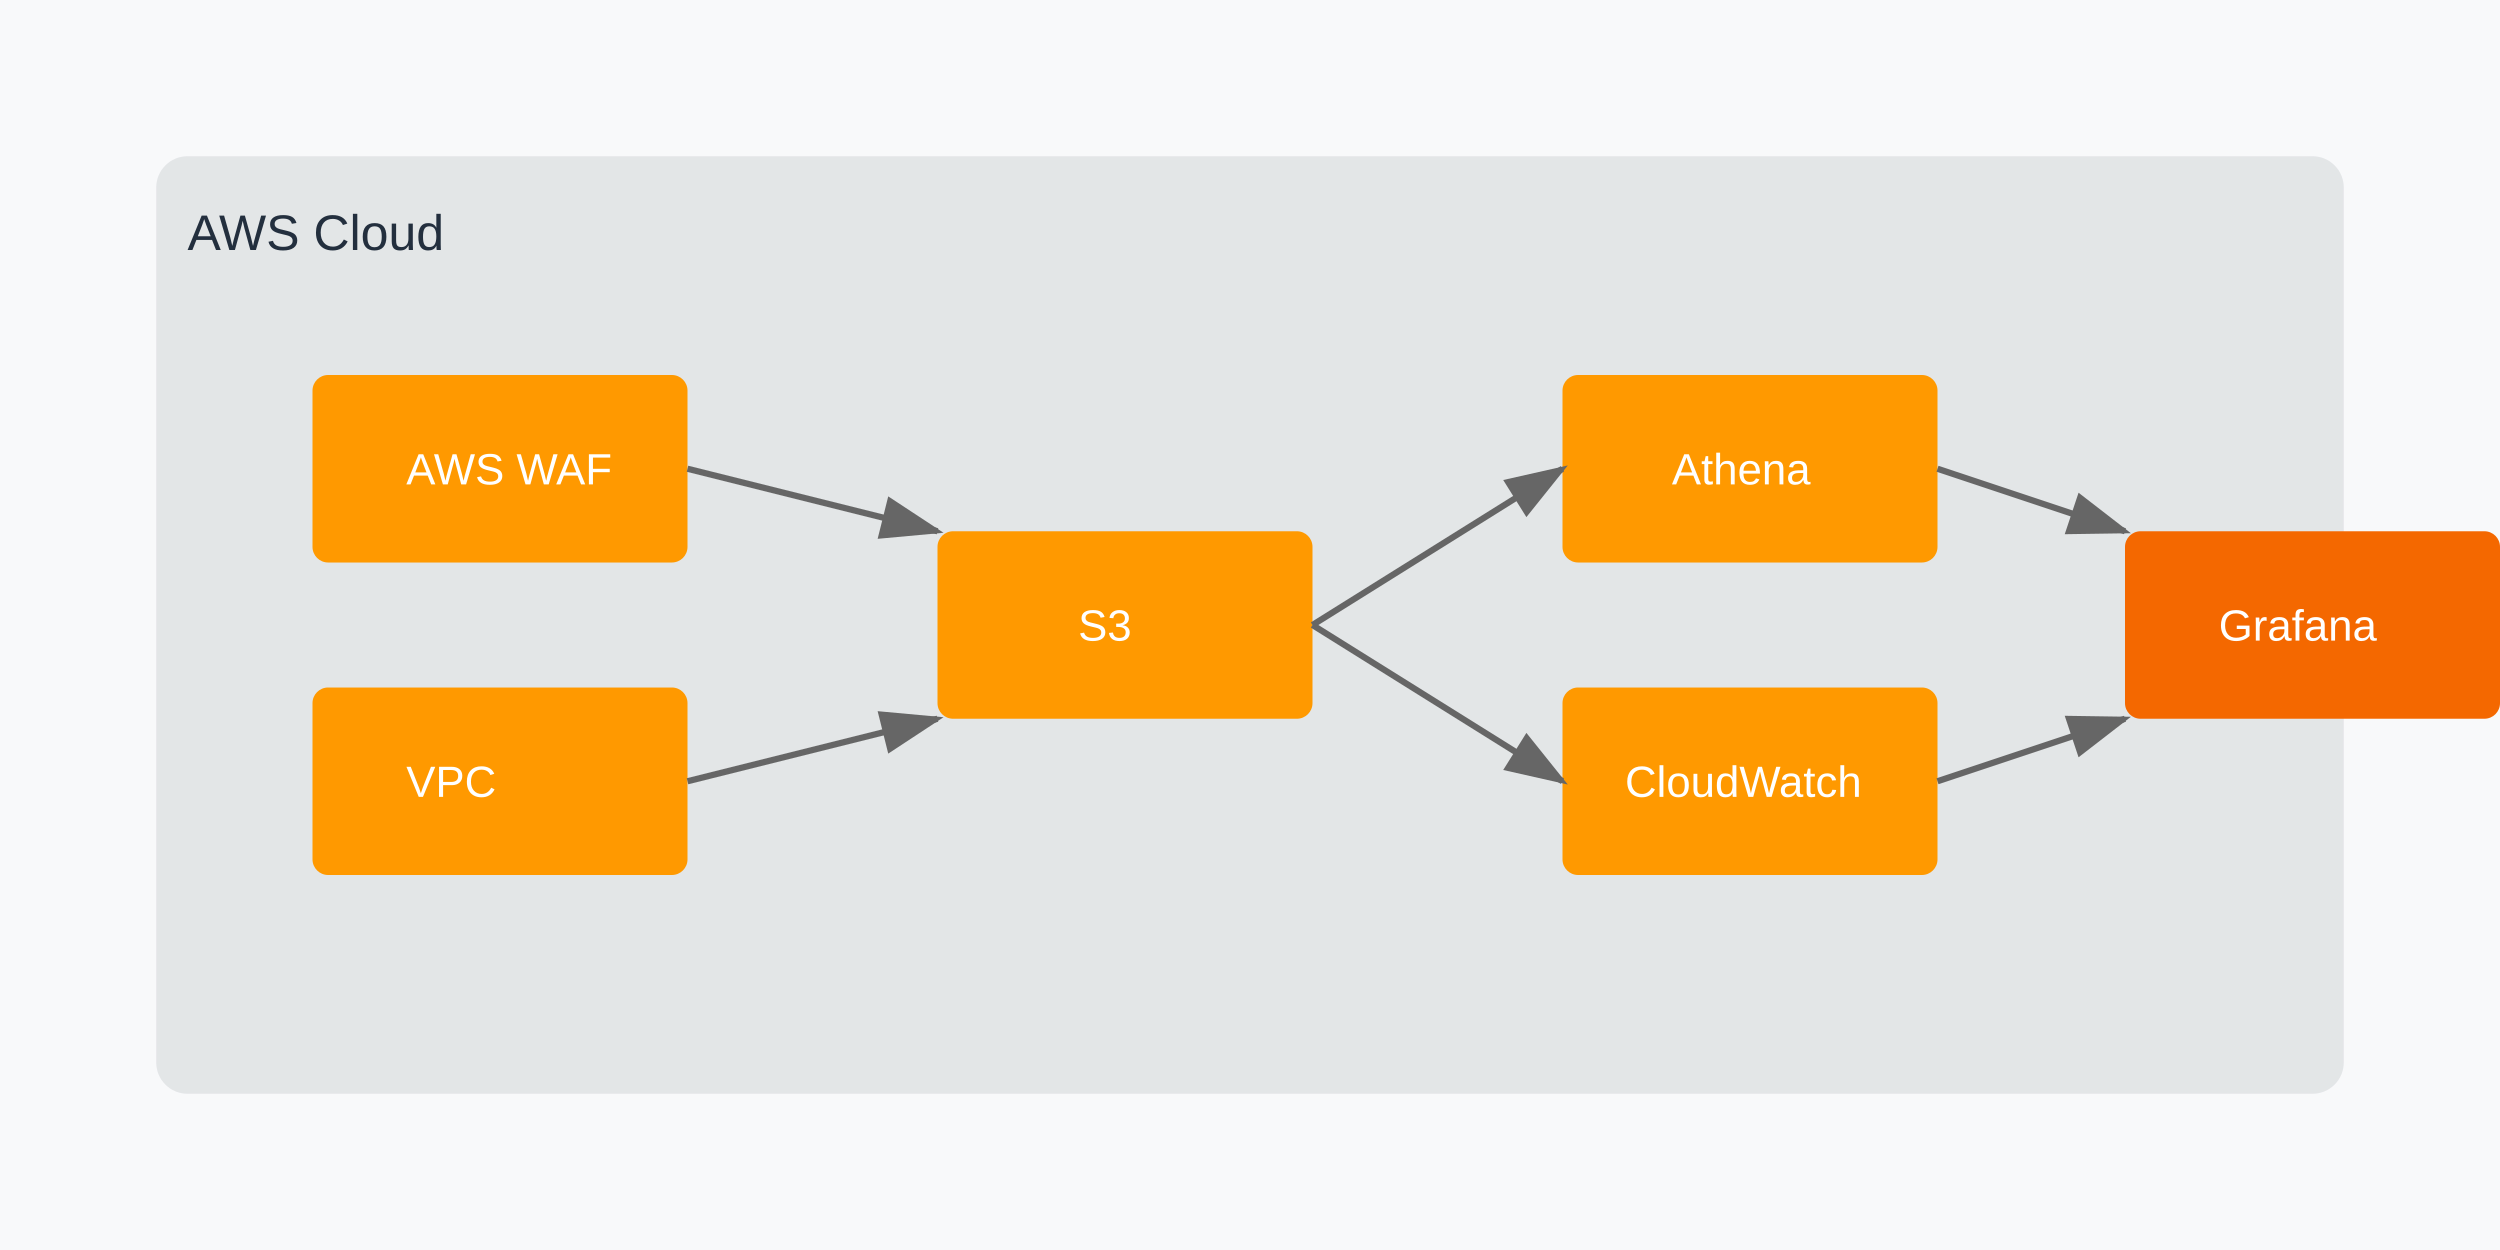
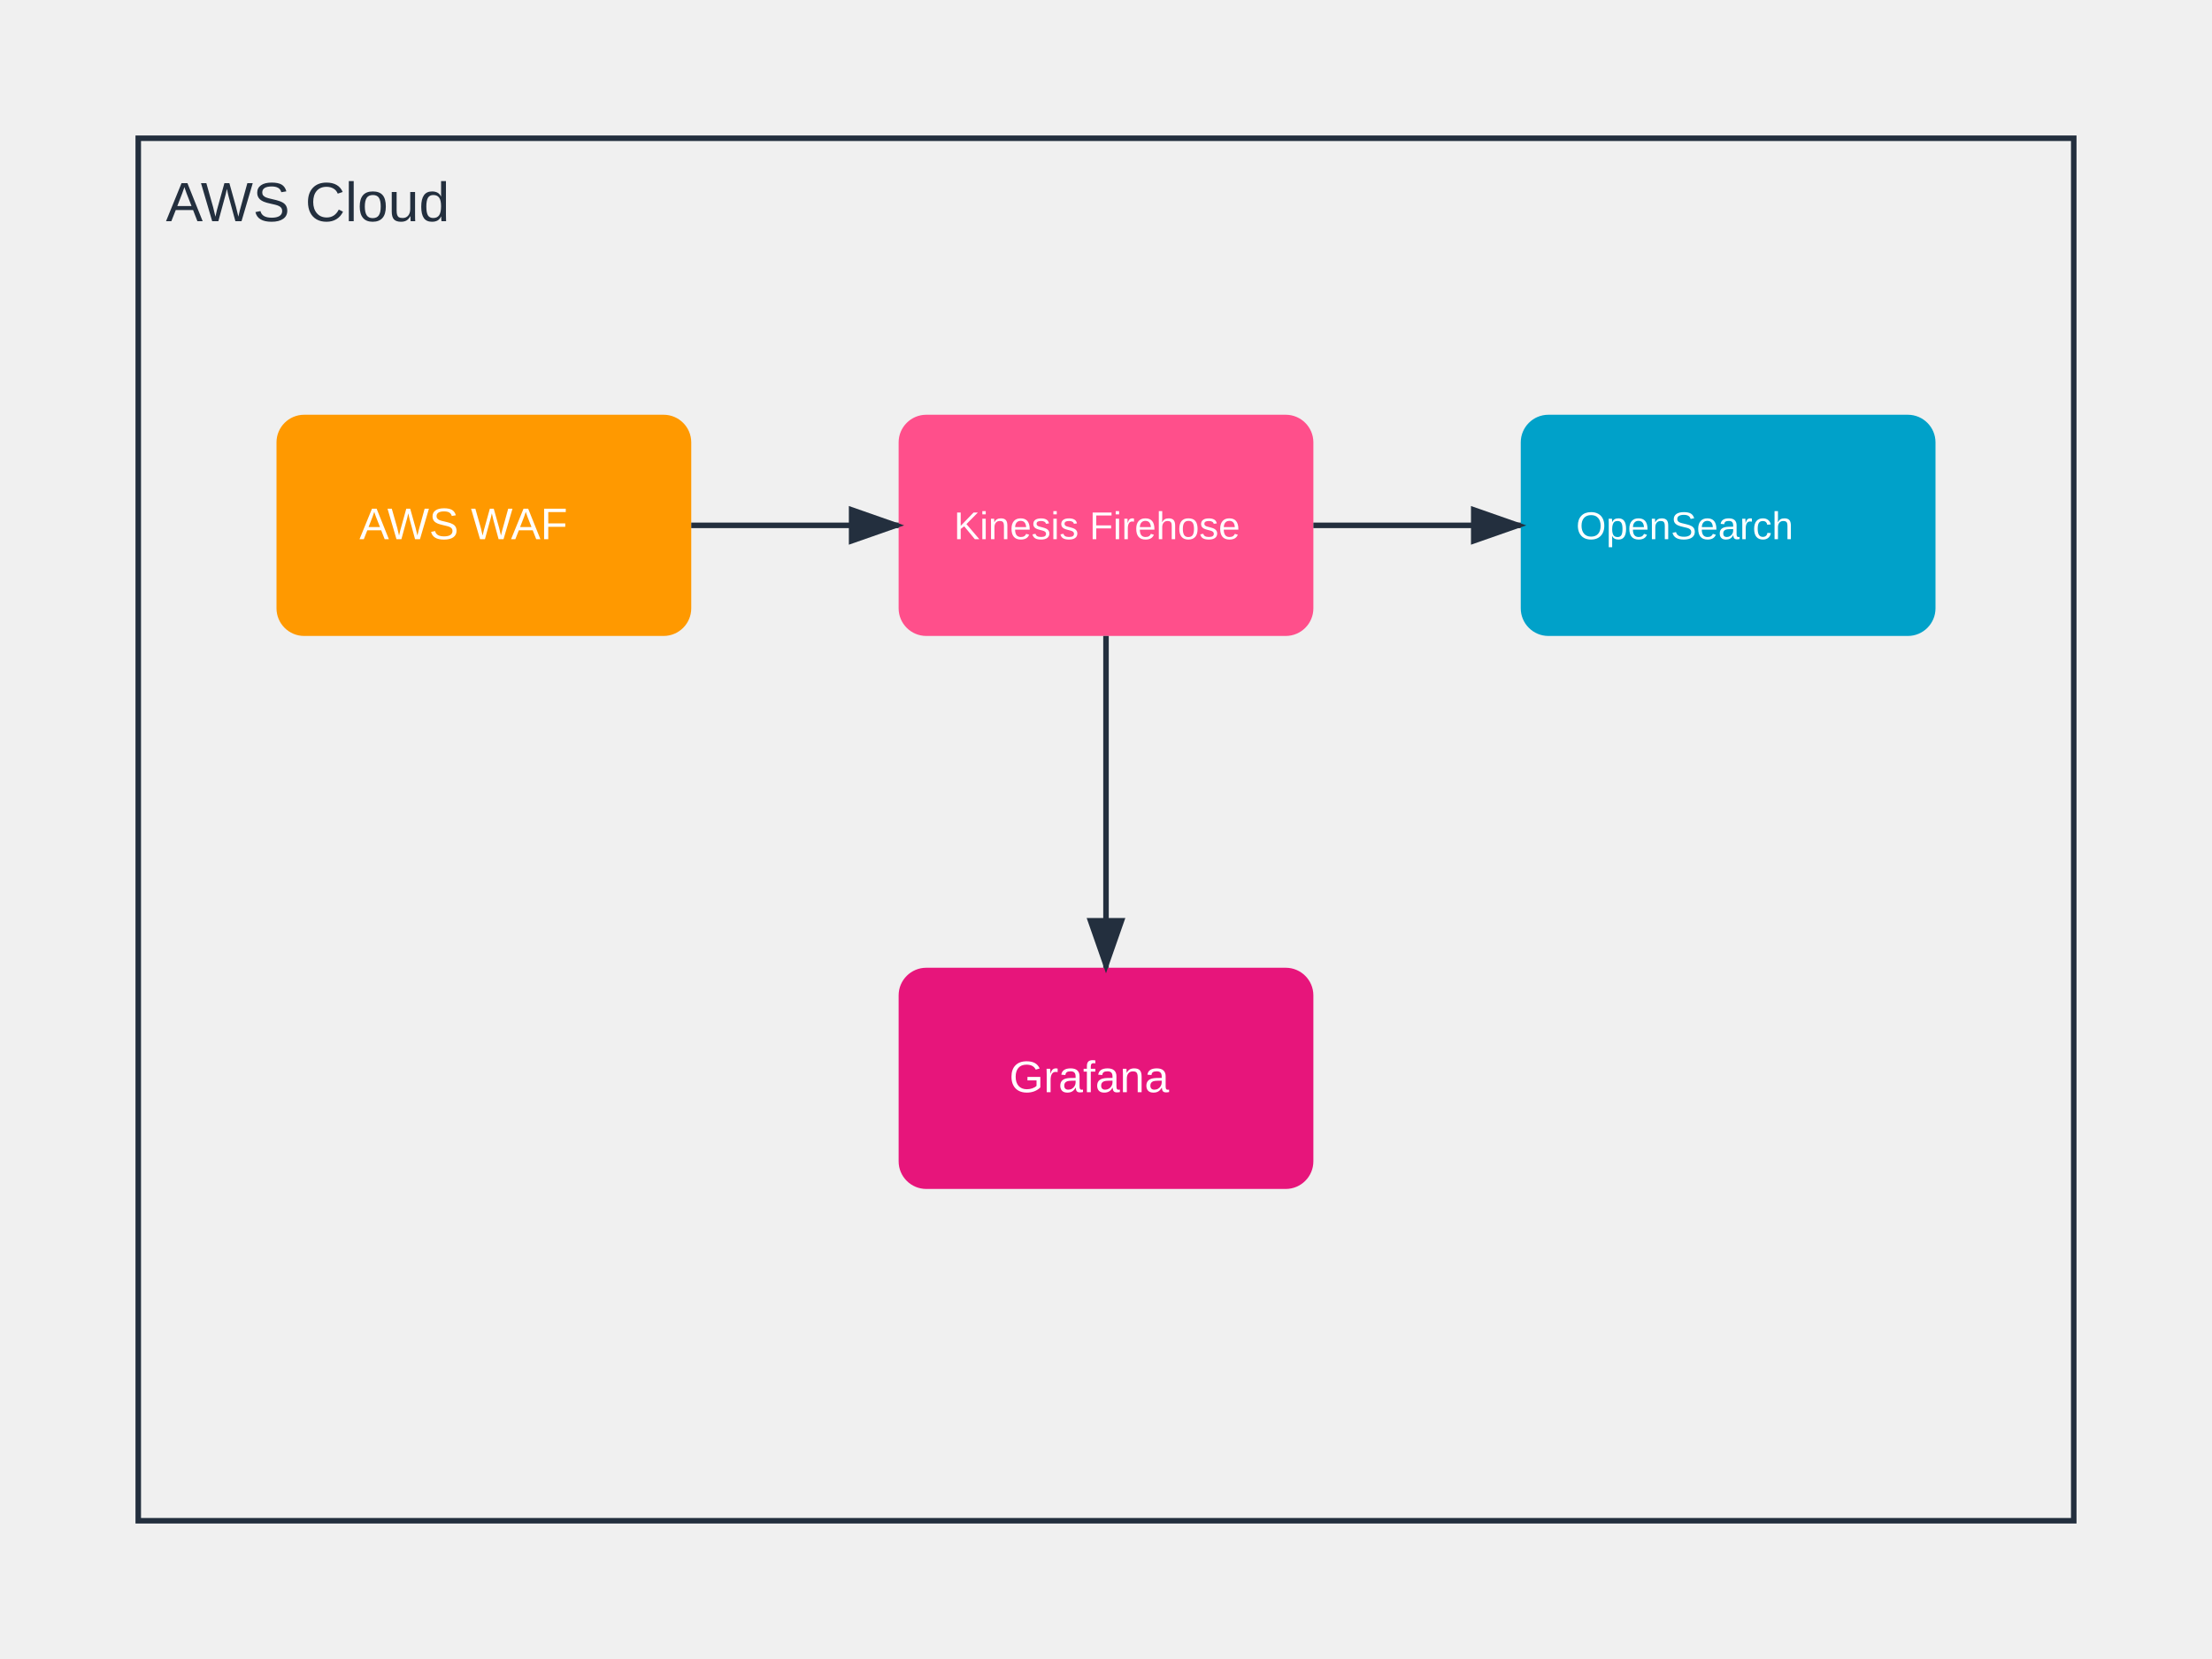
- <svg xmlns="http://www.w3.org/2000/svg" width="800" height="400">
-   <rect width="800" height="400" fill="#f8f9fa" />
-   <rect x="50" y="50" width="700" height="300" rx="10" fill="#232F3E" opacity="0.1" />
-   <text x="60" y="80" font-family="Arial" font-size="16" fill="#232F3E">AWS Cloud</text>
-   <rect x="100" y="120" width="120" height="60" rx="5" fill="#FF9900" />
-   <text x="130" y="155" font-family="Arial" font-size="14" fill="white">AWS WAF</text>
-   <rect x="100" y="220" width="120" height="60" rx="5" fill="#FF9900" />
-   <text x="130" y="255" font-family="Arial" font-size="14" fill="white">VPC</text>
-   <rect x="300" y="170" width="120" height="60" rx="5" fill="#FF9900" />
-   <text x="345" y="205" font-family="Arial" font-size="14" fill="white">S3</text>
-   <rect x="500" y="120" width="120" height="60" rx="5" fill="#FF9900" />
-   <text x="535" y="155" font-family="Arial" font-size="14" fill="white">Athena</text>
-   <rect x="500" y="220" width="120" height="60" rx="5" fill="#FF9900" />
-   <text x="520" y="255" font-family="Arial" font-size="14" fill="white">CloudWatch</text>
-   <rect x="680" y="170" width="120" height="60" rx="5" fill="#F46800" />
-   <text x="710" y="205" font-family="Arial" font-size="14" fill="white">Grafana</text>
+ <svg xmlns="http://www.w3.org/2000/svg" width="800" height="600">
+   <rect x="50" y="50" width="700" height="500" fill="none" stroke="#232F3E" stroke-width="2" />
+   <text x="60" y="80" font-family="Arial" font-size="20" fill="#232F3E">AWS Cloud</text>
+   <rect x="100" y="150" width="150" height="80" rx="10" fill="#FF9900" />
+   <text x="130" y="195" font-family="Arial" font-size="16" fill="white">AWS WAF</text>
+   <rect x="325" y="150" width="150" height="80" rx="10" fill="#FF4F8B" />
+   <text x="345" y="195" font-family="Arial" font-size="14" fill="white">Kinesis Firehose</text>
+   <rect x="550" y="150" width="150" height="80" rx="10" fill="#00A1C9" />
+   <text x="570" y="195" font-family="Arial" font-size="14" fill="white">OpenSearch</text>
+   <rect x="325" y="350" width="150" height="80" rx="10" fill="#E7157B" />
+   <text x="365" y="395" font-family="Arial" font-size="16" fill="white">Grafana</text>
+   <line x1="250" y1="190" x2="325" y2="190" stroke="#232F3E" stroke-width="2" marker-end="url(#arrowhead)" />
+   <line x1="475" y1="190" x2="550" y2="190" stroke="#232F3E" stroke-width="2" marker-end="url(#arrowhead)" />
+   <line x1="400" y1="230" x2="400" y2="350" stroke="#232F3E" stroke-width="2" marker-end="url(#arrowhead)" />
  <defs>
    <marker id="arrowhead" markerWidth="10" markerHeight="7" refX="9" refY="3.5" orient="auto">
-       <polygon points="0 0, 10 3.5, 0 7" fill="#666" />
+       <polygon points="0 0, 10 3.5, 0 7" fill="#232F3E" />
    </marker>
  </defs>
-   <line x1="220" y1="150" x2="300" y2="170" stroke="#666" stroke-width="2" marker-end="url(#arrowhead)" />
-   <line x1="220" y1="250" x2="300" y2="230" stroke="#666" stroke-width="2" marker-end="url(#arrowhead)" />
-   <line x1="420" y1="200" x2="500" y2="150" stroke="#666" stroke-width="2" marker-end="url(#arrowhead)" />
-   <line x1="420" y1="200" x2="500" y2="250" stroke="#666" stroke-width="2" marker-end="url(#arrowhead)" />
-   <line x1="620" y1="150" x2="680" y2="170" stroke="#666" stroke-width="2" marker-end="url(#arrowhead)" />
-   <line x1="620" y1="250" x2="680" y2="230" stroke="#666" stroke-width="2" marker-end="url(#arrowhead)" />
</svg>
